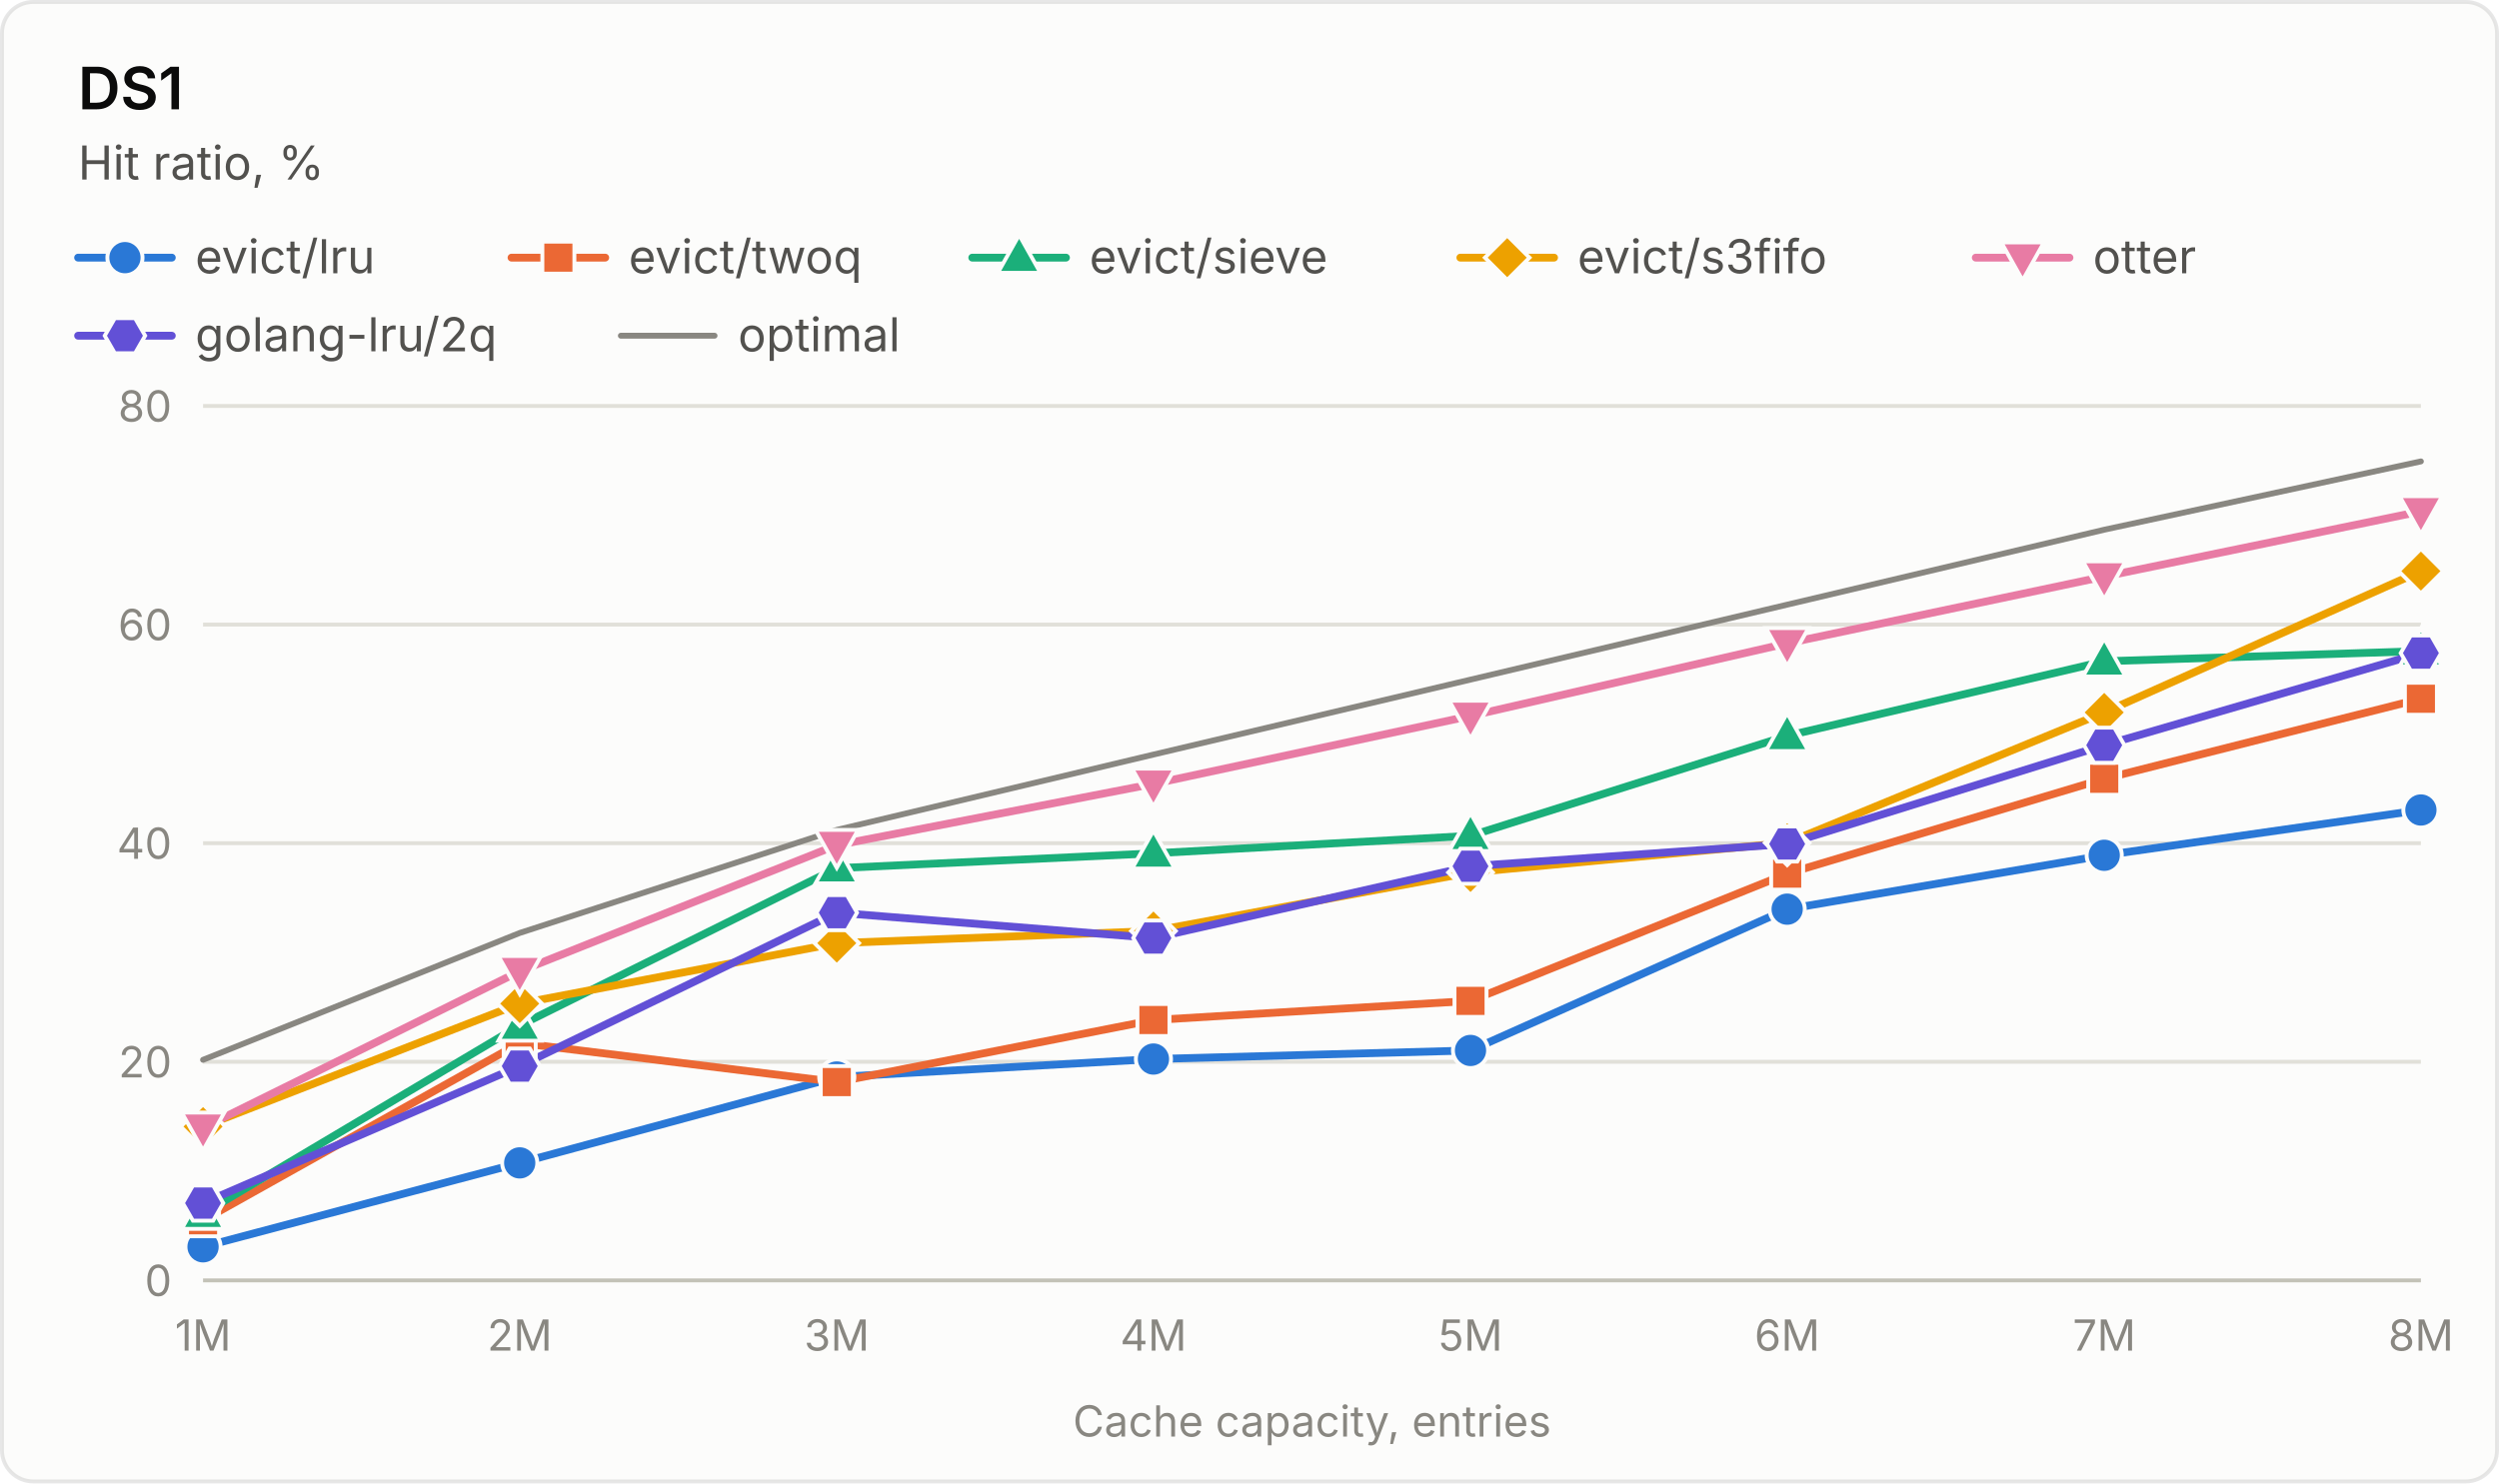
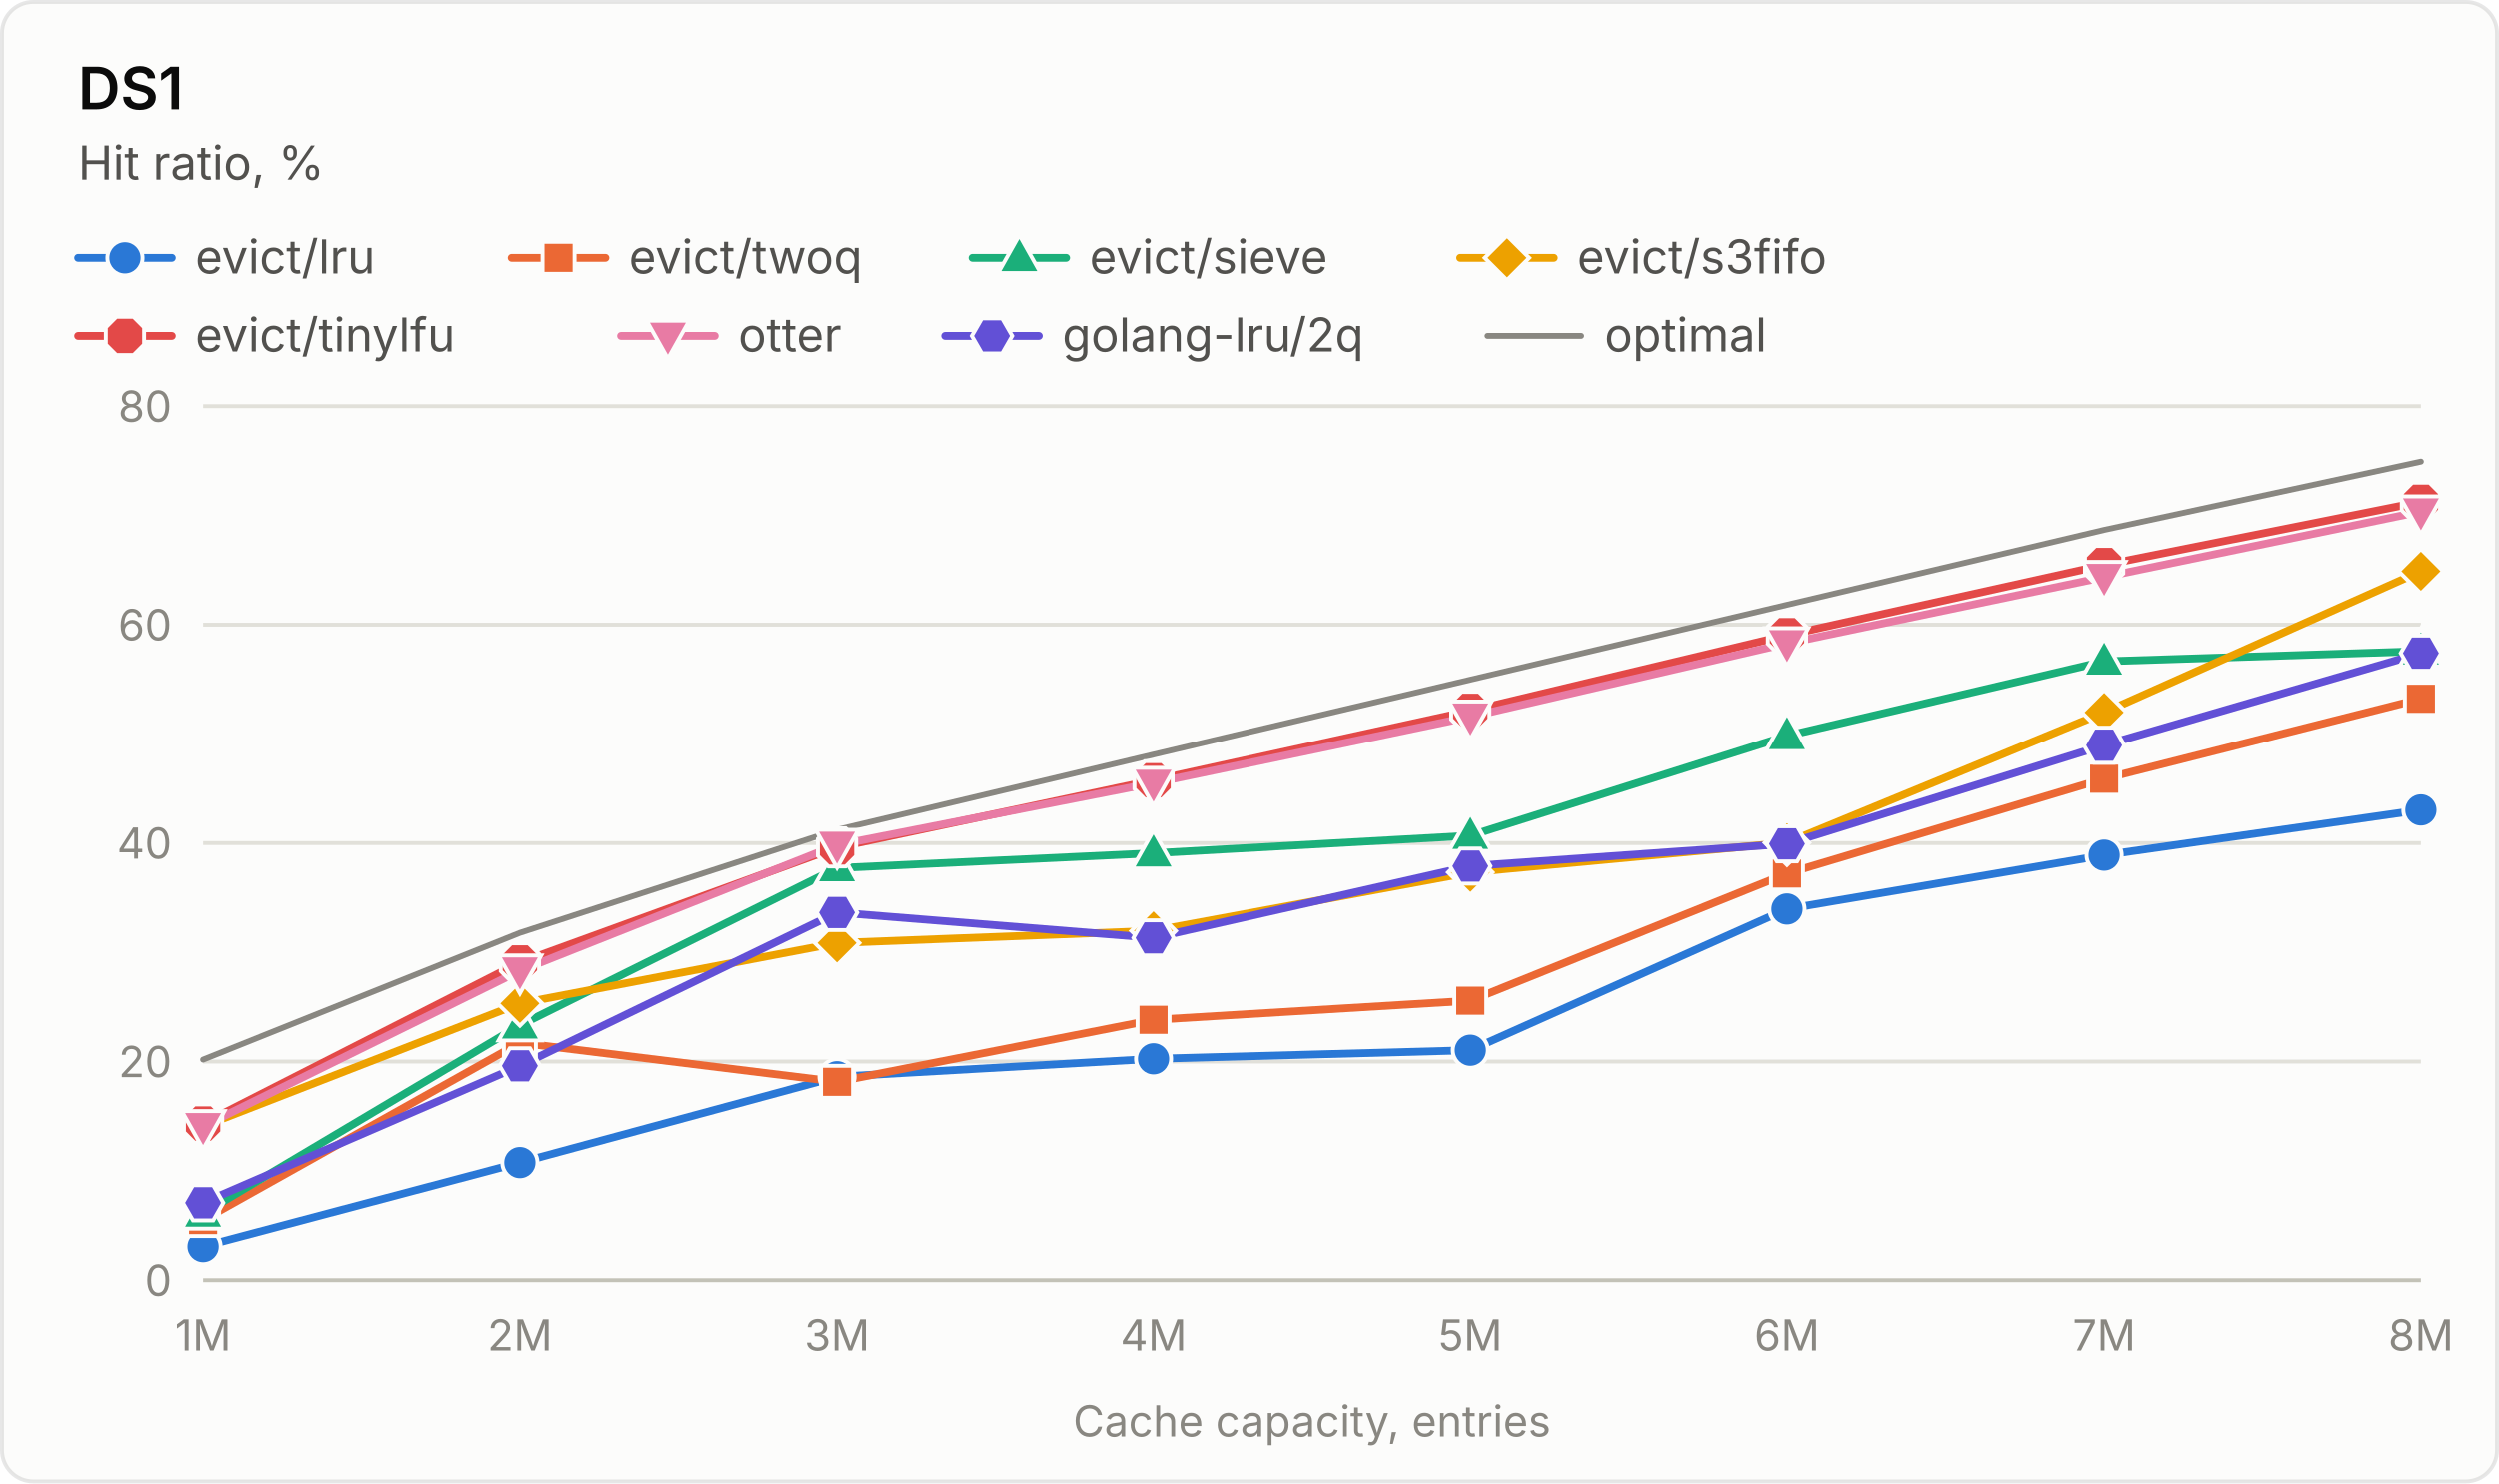
<svg xmlns="http://www.w3.org/2000/svg" viewBox="0 0 640 380" width="640" height="380" role="img" aria-labelledby="title desc">
  <style>
text { font-family: system-ui, -apple-system, "Segoe UI", sans-serif; }
.title { font-size: 15px; font-weight: 600; }
.unit, .legend { font-size: 12px; }
.tick { font-size: 11px; font-variant-numeric: tabular-nums; }
.grid, .axis { stroke-width: 1; }
.line { fill: none; stroke-width: 2; stroke-linejoin: round; stroke-linecap: round; }
.ref { fill: none; stroke-width: 1.5; stroke-linejoin: round; stroke-linecap: round; }
.mark { stroke-width: 2; paint-order: stroke; }
.surface { fill: #fcfcfb; stroke: rgba(11,11,11,0.10); }
.title { fill: #0b0b0b; }
.unit, .legend { fill: #52514e; }
.tick { fill: #898781; }
.grid { stroke: #e1e0d9; }
.axis { stroke: #c3c2b7; }
.ref { stroke: #898781; }
.mark { stroke: #fcfcfb; }
.s0 { stroke: #2a78d6; } .m0 { fill: #2a78d6; }
.s1 { stroke: #eb6834; } .m1 { fill: #eb6834; }
.s2 { stroke: #1baf7a; } .m2 { fill: #1baf7a; }
.s3 { stroke: #eda100; } .m3 { fill: #eda100; }
+ .s7 { stroke: #e34948; } .m7 { fill: #e34948; }
.s4 { stroke: #e87ba4; } .m4 { fill: #e87ba4; }
.s6 { stroke: #6250d6; } .m6 { fill: #6250d6; }
@media (prefers-color-scheme: dark) {
  .surface { fill: #1a1a19; stroke: rgba(255,255,255,0.10); }
  .title { fill: #f0efec; }
  .unit, .legend { fill: #c3c2b7; }
  .tick { fill: #898781; }
  .grid { stroke: #2c2c2a; }
  .axis { stroke: #383835; }
  .ref { stroke: #898781; }
  .mark { stroke: #1a1a19; }
  .s0 { stroke: #3987e5; } .m0 { fill: #3987e5; }
  .s1 { stroke: #d95926; } .m1 { fill: #d95926; }
  .s2 { stroke: #199e70; } .m2 { fill: #199e70; }
  .s3 { stroke: #c98500; } .m3 { fill: #c98500; }
+   .s7 { stroke: #e66767; } .m7 { fill: #e66767; }
  .s4 { stroke: #d55181; } .m4 { fill: #d55181; }
  .s6 { stroke: #9085e9; } .m6 { fill: #9085e9; }
}
</style>
  <rect class="surface" x="0.5" y="0.5" width="639" height="379" rx="8" />
  <text class="title" x="20" y="28">DS1</text>
  <text class="unit" x="20" y="46">Hit ratio, %</text>
  <path class="line s0" d="M20,66 h24" />
  <circle class="mark m0" cx="32" cy="66" r="4" />
  <text class="legend" x="50" y="70">evict/lru</text>
  <path class="line s1" d="M131,66 h24" />
  <path class="mark m1" d="M139.4,62.4L146.6,62.4L146.6,69.6L139.4,69.6Z" />
  <text class="legend" x="161" y="70">evict/twoq</text>
  <path class="line s2" d="M249,66 h24" />
  <path class="mark m2" d="M261,61.2L265.6,69.4L256.4,69.4Z" />
  <text class="legend" x="279" y="70">evict/sieve</text>
  <path class="line s3" d="M374,66 h24" />
  <path class="mark m3" d="M386,61L391,66L386,71L381,66Z" />
  <text class="legend" x="404" y="70">evict/s3fifo</text>
-   <path class="line s4" d="M506,66 h24" />
-   <path class="mark m4" d="M518,70.8L522.6,62.6L513.4,62.6Z" />
-   <text class="legend" x="536" y="70">otter</text>
-   <path class="line s6" d="M20,86 h24" />
-   <path class="mark m6" d="M29.7,82L34.3,82L36.6,86L34.3,90L29.7,90L27.4,86Z" />
-   <text class="legend" x="50" y="90">golang-lru/2q</text>
-   <path class="ref" d="M159,86 h24" />
-   <text class="legend" x="189" y="90">optimal</text>
+   <path class="line s7" d="M20,86 h24" />
+   <path class="mark m7" d="M30,81.6L34,81.6L36.4,84L36.4,88L34,90.4L30,90.4L27.6,88L27.6,84Z" />
+   <text class="legend" x="50" y="90">evict/tinylfu</text>
+   <path class="line s4" d="M159,86 h24" />
+   <path class="mark m4" d="M171,90.8L175.6,82.6L166.4,82.6Z" />
+   <text class="legend" x="189" y="90">otter</text>
+   <path class="line s6" d="M242,86 h24" />
+   <path class="mark m6" d="M251.7,82L256.3,82L258.6,86L256.3,90L251.7,90L249.4,86Z" />
+   <text class="legend" x="272" y="90">golang-lru/2q</text>
+   <path class="ref" d="M381,86 h24" />
+   <text class="legend" x="411" y="90">optimal</text>
  <path class="axis" d="M52,328 h568" />
  <text class="tick" x="44" y="332" text-anchor="end">0</text>
  <path class="grid" d="M52,272 h568" />
  <text class="tick" x="44" y="276" text-anchor="end">20</text>
  <path class="grid" d="M52,216 h568" />
  <text class="tick" x="44" y="220" text-anchor="end">40</text>
  <path class="grid" d="M52,160 h568" />
  <text class="tick" x="44" y="164" text-anchor="end">60</text>
  <path class="grid" d="M52,104 h568" />
  <text class="tick" x="44" y="108" text-anchor="end">80</text>
  <text class="tick" x="52" y="346" text-anchor="middle">1M</text>
  <text class="tick" x="133.1" y="346" text-anchor="middle">2M</text>
  <text class="tick" x="214.3" y="346" text-anchor="middle">3M</text>
  <text class="tick" x="295.4" y="346" text-anchor="middle">4M</text>
  <text class="tick" x="376.6" y="346" text-anchor="middle">5M</text>
  <text class="tick" x="457.7" y="346" text-anchor="middle">6M</text>
  <text class="tick" x="538.9" y="346" text-anchor="middle">7M</text>
  <text class="tick" x="620" y="346" text-anchor="middle">8M</text>
  <text class="tick" x="336" y="368" text-anchor="middle">Cache capacity, entries</text>
  <path class="line s0" d="M52,319.4L133.1,297.9L214.3,275.9L295.4,271.3L376.6,269.1L457.7,232.9L538.9,219.1L620,207.5" />
  <path class="line s1" d="M52,312.6L133.1,267.2L214.3,277.2L295.4,261.3L376.6,256.4L457.7,223.8L538.9,199.5L620,179" />
  <path class="line s2" d="M52,310.9L133.1,262.7L214.3,222.4L295.4,218.6L376.6,214.1L457.7,188.5L538.9,169.4L620,166.8" />
  <path class="line s3" d="M52,288.6L133.1,257.1L214.3,241.6L295.4,238.5L376.6,223.5L457.7,215.9L538.9,182.5L620,146.3" />
-   <path class="line s4" d="M52,288.9L133.1,248.8L214.3,216.5L295.4,200.8L376.6,183.4L457.7,164.8L538.9,147.7L620,131" />
+   <path class="line s7" d="M52,287.9L133.1,246.6L214.3,217.1L295.4,199.9L376.6,182.1L457.7,162.7L538.9,144.7L620,128.5" />
+   <path class="line s4" d="M52,288.6L133.1,248.7L214.3,216.5L295.4,200.6L376.6,183.6L457.7,164.8L538.9,147.8L620,131" />
  <path class="line s6" d="M52,308.2L133.1,273.1L214.3,233.8L295.4,240.3L376.6,221.9L457.7,216.2L538.9,190.9L620,167.3" />
  <path class="ref" d="M52,271.5L133.1,239L214.3,212.6L295.4,193.3L376.6,174.1L457.7,154.9L538.9,135.7L620,118.2" />
  <g>
    <circle class="mark m0" cx="52" cy="319.4" r="4" />
  </g>
  <g>
    <circle class="mark m0" cx="133.1" cy="297.9" r="4" />
  </g>
  <g>
    <circle class="mark m0" cx="214.3" cy="275.9" r="4" />
  </g>
  <g>
    <circle class="mark m0" cx="295.4" cy="271.3" r="4" />
  </g>
  <g>
    <circle class="mark m0" cx="376.6" cy="269.1" r="4" />
  </g>
  <g>
    <circle class="mark m0" cx="457.7" cy="232.9" r="4" />
  </g>
  <g>
    <circle class="mark m0" cx="538.9" cy="219.1" r="4" />
  </g>
  <g>
    <circle class="mark m0" cx="620" cy="207.5" r="4" />
  </g>
  <g>
    <path class="mark m1" d="M48.4,309L55.6,309L55.6,316.2L48.4,316.2Z" />
  </g>
  <g>
    <path class="mark m1" d="M129.5,263.6L136.7,263.6L136.7,270.8L129.5,270.8Z" />
  </g>
  <g>
    <path class="mark m1" d="M210.7,273.6L217.9,273.6L217.9,280.8L210.7,280.8Z" />
  </g>
  <g>
    <path class="mark m1" d="M291.8,257.7L299,257.7L299,264.9L291.8,264.9Z" />
  </g>
  <g>
    <path class="mark m1" d="M373,252.8L380.2,252.8L380.2,260L373,260Z" />
  </g>
  <g>
    <path class="mark m1" d="M454.1,220.2L461.3,220.2L461.3,227.4L454.1,227.4Z" />
  </g>
  <g>
    <path class="mark m1" d="M535.3,195.9L542.5,195.9L542.5,203.1L535.3,203.1Z" />
  </g>
  <g>
    <path class="mark m1" d="M616.4,175.4L623.6,175.4L623.6,182.6L616.4,182.6Z" />
  </g>
  <g>
    <path class="mark m2" d="M52,306.1L56.6,314.3L47.4,314.3Z" />
  </g>
  <g>
    <path class="mark m2" d="M133.1,257.9L137.7,266.1L128.5,266.1Z" />
  </g>
  <g>
    <path class="mark m2" d="M214.3,217.6L218.9,225.8L209.7,225.8Z" />
  </g>
  <g>
    <path class="mark m2" d="M295.4,213.8L300,222L290.8,222Z" />
  </g>
  <g>
    <path class="mark m2" d="M376.6,209.3L381.2,217.5L372,217.5Z" />
  </g>
  <g>
    <path class="mark m2" d="M457.7,183.7L462.3,191.9L453.1,191.9Z" />
  </g>
  <g>
    <path class="mark m2" d="M538.9,164.6L543.5,172.8L534.3,172.8Z" />
  </g>
  <g>
    <path class="mark m2" d="M620,162L624.6,170.2L615.4,170.2Z" />
  </g>
  <g>
    <path class="mark m3" d="M52,283.6L57,288.6L52,293.6L47,288.6Z" />
  </g>
  <g>
    <path class="mark m3" d="M133.1,252.1L138.1,257.1L133.1,262.1L128.1,257.1Z" />
  </g>
  <g>
    <path class="mark m3" d="M214.3,236.6L219.3,241.6L214.3,246.6L209.3,241.6Z" />
  </g>
  <g>
    <path class="mark m3" d="M295.4,233.5L300.4,238.5L295.4,243.5L290.4,238.5Z" />
  </g>
  <g>
    <path class="mark m3" d="M376.6,218.5L381.6,223.5L376.6,228.5L371.6,223.5Z" />
  </g>
  <g>
    <path class="mark m3" d="M457.7,210.9L462.7,215.9L457.7,220.9L452.7,215.9Z" />
  </g>
  <g>
    <path class="mark m3" d="M538.9,177.5L543.9,182.5L538.9,187.5L533.9,182.5Z" />
  </g>
  <g>
    <path class="mark m3" d="M620,141.3L625,146.3L620,151.3L615,146.3Z" />
  </g>
  <g>
-     <path class="mark m4" d="M52,293.7L56.6,285.5L47.4,285.5Z" />
-   </g>
-   <g>
-     <path class="mark m4" d="M133.1,253.6L137.7,245.4L128.5,245.4Z" />
+     <path class="mark m7" d="M50,283.5L54,283.5L56.4,285.9L56.4,289.9L54,292.3L50,292.3L47.6,289.9L47.6,285.9Z" />
+   </g>
+   <g>
+     <path class="mark m7" d="M131.1,242.2L135.1,242.2L137.5,244.6L137.5,248.6L135.1,251L131.1,251L128.7,248.6L128.7,244.6Z" />
+   </g>
+   <g>
+     <path class="mark m7" d="M212.3,212.7L216.3,212.7L218.7,215.1L218.7,219.1L216.3,221.5L212.3,221.5L209.9,219.1L209.9,215.1Z" />
+   </g>
+   <g>
+     <path class="mark m7" d="M293.4,195.5L297.4,195.5L299.8,197.9L299.8,201.9L297.4,204.3L293.4,204.3L291,201.9L291,197.9Z" />
+   </g>
+   <g>
+     <path class="mark m7" d="M374.6,177.7L378.6,177.7L381,180.1L381,184.1L378.6,186.5L374.6,186.5L372.2,184.1L372.2,180.1Z" />
+   </g>
+   <g>
+     <path class="mark m7" d="M455.7,158.3L459.7,158.3L462.1,160.7L462.1,164.7L459.7,167.1L455.7,167.1L453.3,164.7L453.3,160.7Z" />
+   </g>
+   <g>
+     <path class="mark m7" d="M536.9,140.3L540.9,140.3L543.3,142.7L543.3,146.7L540.9,149.1L536.9,149.1L534.5,146.7L534.5,142.7Z" />
+   </g>
+   <g>
+     <path class="mark m7" d="M618,124.1L622,124.1L624.4,126.5L624.4,130.5L622,132.9L618,132.9L615.6,130.5L615.6,126.5Z" />
+   </g>
+   <g>
+     <path class="mark m4" d="M52,293.4L56.6,285.2L47.4,285.2Z" />
+   </g>
+   <g>
+     <path class="mark m4" d="M133.1,253.5L137.7,245.3L128.5,245.3Z" />
  </g>
  <g>
    <path class="mark m4" d="M214.3,221.3L218.9,213.1L209.7,213.1Z" />
  </g>
  <g>
-     <path class="mark m4" d="M295.4,205.6L300,197.4L290.8,197.4Z" />
-   </g>
-   <g>
-     <path class="mark m4" d="M376.6,188.2L381.2,180L372,180Z" />
+     <path class="mark m4" d="M295.4,205.4L300,197.2L290.8,197.2Z" />
+   </g>
+   <g>
+     <path class="mark m4" d="M376.6,188.4L381.2,180.2L372,180.2Z" />
  </g>
  <g>
    <path class="mark m4" d="M457.7,169.6L462.3,161.4L453.1,161.4Z" />
  </g>
  <g>
-     <path class="mark m4" d="M538.9,152.5L543.5,144.3L534.3,144.3Z" />
+     <path class="mark m4" d="M538.9,152.6L543.5,144.4L534.3,144.4Z" />
  </g>
  <g>
    <path class="mark m4" d="M620,135.8L624.6,127.6L615.4,127.6Z" />
  </g>
  <g>
    <path class="mark m6" d="M49.7,304.2L54.3,304.2L56.6,308.2L54.3,312.2L49.7,312.2L47.4,308.2Z" />
  </g>
  <g>
    <path class="mark m6" d="M130.8,269.1L135.4,269.1L137.7,273.1L135.4,277.1L130.8,277.1L128.5,273.1Z" />
  </g>
  <g>
    <path class="mark m6" d="M212,229.8L216.6,229.8L218.9,233.8L216.6,237.8L212,237.8L209.7,233.8Z" />
  </g>
  <g>
    <path class="mark m6" d="M293.1,236.3L297.7,236.3L300,240.3L297.7,244.3L293.1,244.3L290.8,240.3Z" />
  </g>
  <g>
    <path class="mark m6" d="M374.3,217.9L378.9,217.9L381.2,221.9L378.9,225.9L374.3,225.9L372,221.9Z" />
  </g>
  <g>
    <path class="mark m6" d="M455.4,212.2L460,212.2L462.3,216.2L460,220.2L455.4,220.2L453.1,216.2Z" />
  </g>
  <g>
    <path class="mark m6" d="M536.6,186.9L541.2,186.9L543.5,190.9L541.2,194.9L536.6,194.9L534.3,190.9Z" />
  </g>
  <g>
    <path class="mark m6" d="M617.7,163.3L622.3,163.3L624.6,167.3L622.3,171.3L617.7,171.3L615.4,167.3Z" />
  </g>
</svg>
